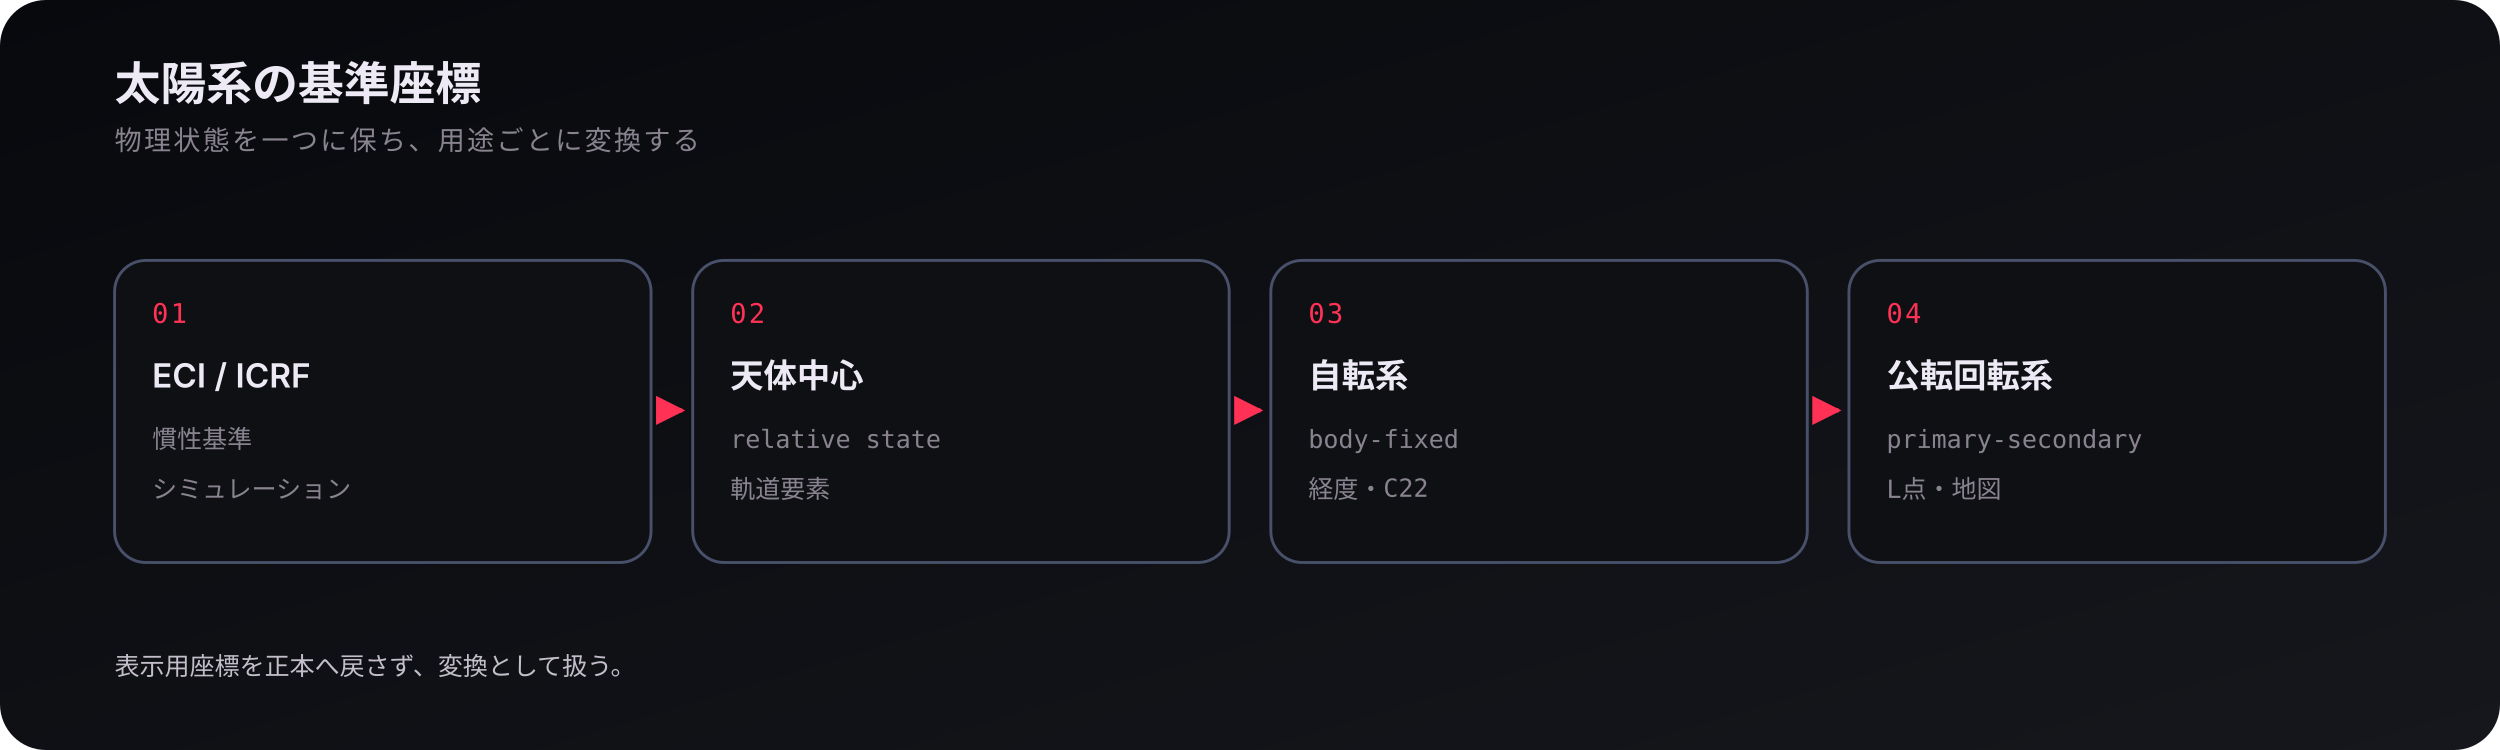
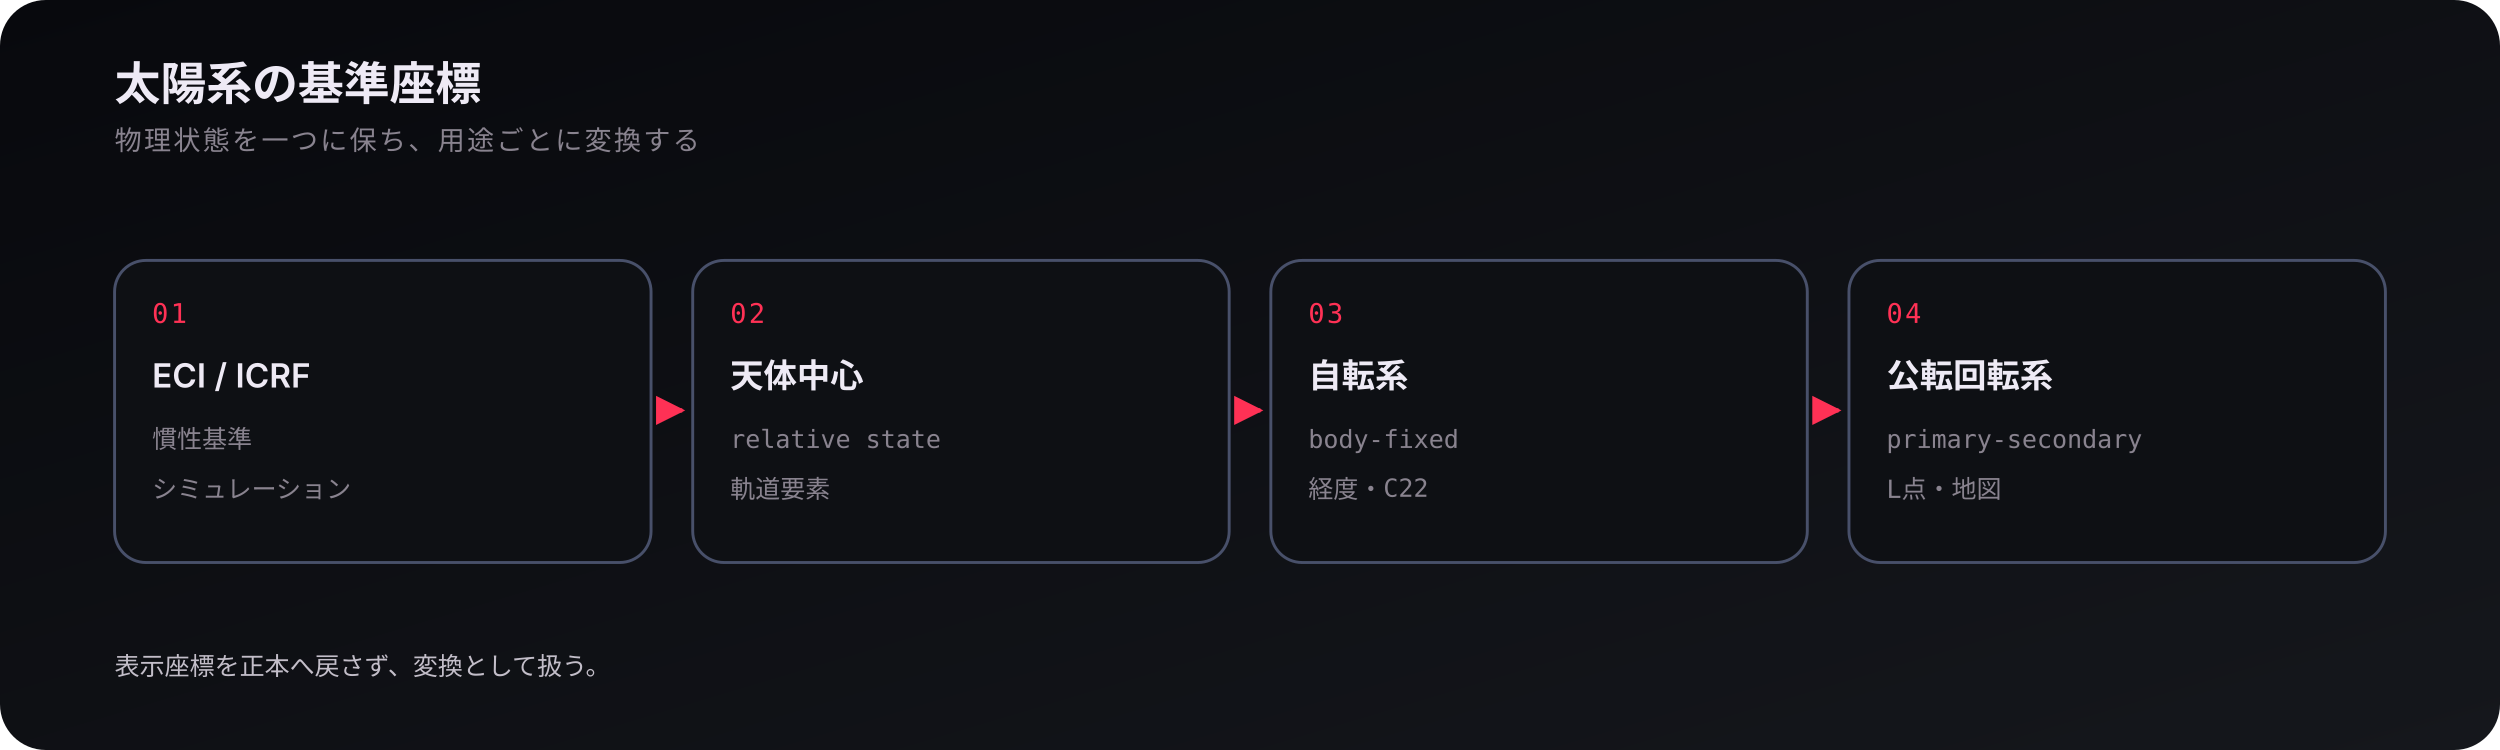
<svg xmlns="http://www.w3.org/2000/svg" width="1200" height="360" viewBox="0 0 1200 360" role="img">
  <defs>
-     <style>
- .m{font-family:ui-monospace,SFMono-Regular,Menlo,Consolas,"Yu Gothic",monospace}.sans{font-family:system-ui,-apple-system,"Hiragino Sans","Yu Gothic",sans-serif}
- .t{fill:#eeeaf5}.b{fill:#c3bec9}.d{fill:#89838f}.a{fill:#ff3155}.an{fill:#ff6b82}.s{fill:#3478ff}
- .box{fill:#0e1014;stroke:#48506a;stroke-width:1.4}.soft{fill:#15171c}.line{fill:none;stroke:#89838f;stroke-width:1.5}.accent{fill:none;stroke:#ff3155;stroke-width:2}.signal{fill:none;stroke:#3478ff;stroke-width:2}
- .h{font-size:22px;font-weight:700}.k{font-size:13px;letter-spacing:1.1px}.v{font-size:16px;font-weight:600}.sm{font-size:12px}.xs{font-size:10px;letter-spacing:.8px}
- </style>
+     <style>.m{font-family:ui-monospace,SFMono-Regular,Menlo,Consolas,"Yu Gothic",monospace}.sans{font-family:system-ui,-apple-system,"Hiragino Sans","Yu Gothic",sans-serif}.t{fill:#eeeaf5}.b{fill:#c3bec9}.d{fill:#89838f}.a{fill:#ff3155}.box{fill:#0e1014;stroke:#48506a;stroke-width:1.4}.accent{fill:none;stroke:#ff3155;stroke-width:2}.h{font-size:22px;font-weight:700}.k{font-size:13px;letter-spacing:1.1px}.v{font-size:16px;font-weight:600}.sm{font-size:12px}</style>
    <linearGradient id="bg" x1="0" y1="0" x2="1" y2="1">
      <stop stop-color="#08090d" />
      <stop offset="1" stop-color="#15171c" />
    </linearGradient>
    <marker id="arrR" viewBox="0 0 10 10" refX="9" refY="5" markerWidth="7" markerHeight="7" orient="auto">
      <path d="M0 0L10 5 0 10Z" fill="#ff3155" />
-     </marker>
-     <marker id="arrB" viewBox="0 0 10 10" refX="9" refY="5" markerWidth="7" markerHeight="7" orient="auto">
-       <path d="M0 0L10 5 0 10Z" fill="#3478ff" />
    </marker>
  </defs>
  <rect width="1200" height="360" rx="22" fill="url(#bg)" />
  <text x="55" y="48" class="m t h">太陽系の基準座標</text>
  <text x="55" y="72" class="m d k">物理状態を一つに保ち、用途ごとに変換する</text>
  <g transform="translate(55.0 125)">
    <rect width="257.5" height="145" rx="15" class="box" />
    <text x="18" y="30" class="m a k">01</text>
    <text x="18" y="61" class="sans t v">ECI / ICRF</text>
    <text x="18" y="90" class="m d sm">慣性基準</text>
    <text x="18" y="114" class="m d sm">シミュレーション</text>
  </g>
  <path d="M315.5 197H327.5" class="accent" marker-end="url(#arrR)" />
  <g transform="translate(332.5 125)">
    <rect width="257.5" height="145" rx="15" class="box" />
    <text x="18" y="30" class="m a k">02</text>
    <text x="18" y="61" class="sans t v">天体中心</text>
    <text x="18" y="90" class="m d sm">relative state</text>
    <text x="18" y="114" class="m d sm">軌道要素</text>
  </g>
  <path d="M593 197H605" class="accent" marker-end="url(#arrR)" />
  <g transform="translate(610.0 125)">
    <rect width="257.5" height="145" rx="15" class="box" />
    <text x="18" y="30" class="m a k">03</text>
    <text x="18" y="61" class="sans t v">自転系</text>
    <text x="18" y="90" class="m d sm">body-fixed</text>
    <text x="18" y="114" class="m d sm">経度・C22</text>
  </g>
  <path d="M870.5 197H882.5" class="accent" marker-end="url(#arrR)" />
  <g transform="translate(887.5 125)">
    <rect width="257.5" height="145" rx="15" class="box" />
    <text x="18" y="30" class="m a k">04</text>
    <text x="18" y="61" class="sans t v">公転回転系</text>
    <text x="18" y="90" class="m d sm">primary-secondary</text>
    <text x="18" y="114" class="m d sm">L点・地図</text>
  </g>
-   <text x="55" y="324" class="m b sm">表示用座標を正本へ戻さず、変換として扱う。</text>
+   <text x="55" y="324" class="m b sm">表示座標を正本へ戻さず、変換として扱う。</text>
</svg>
